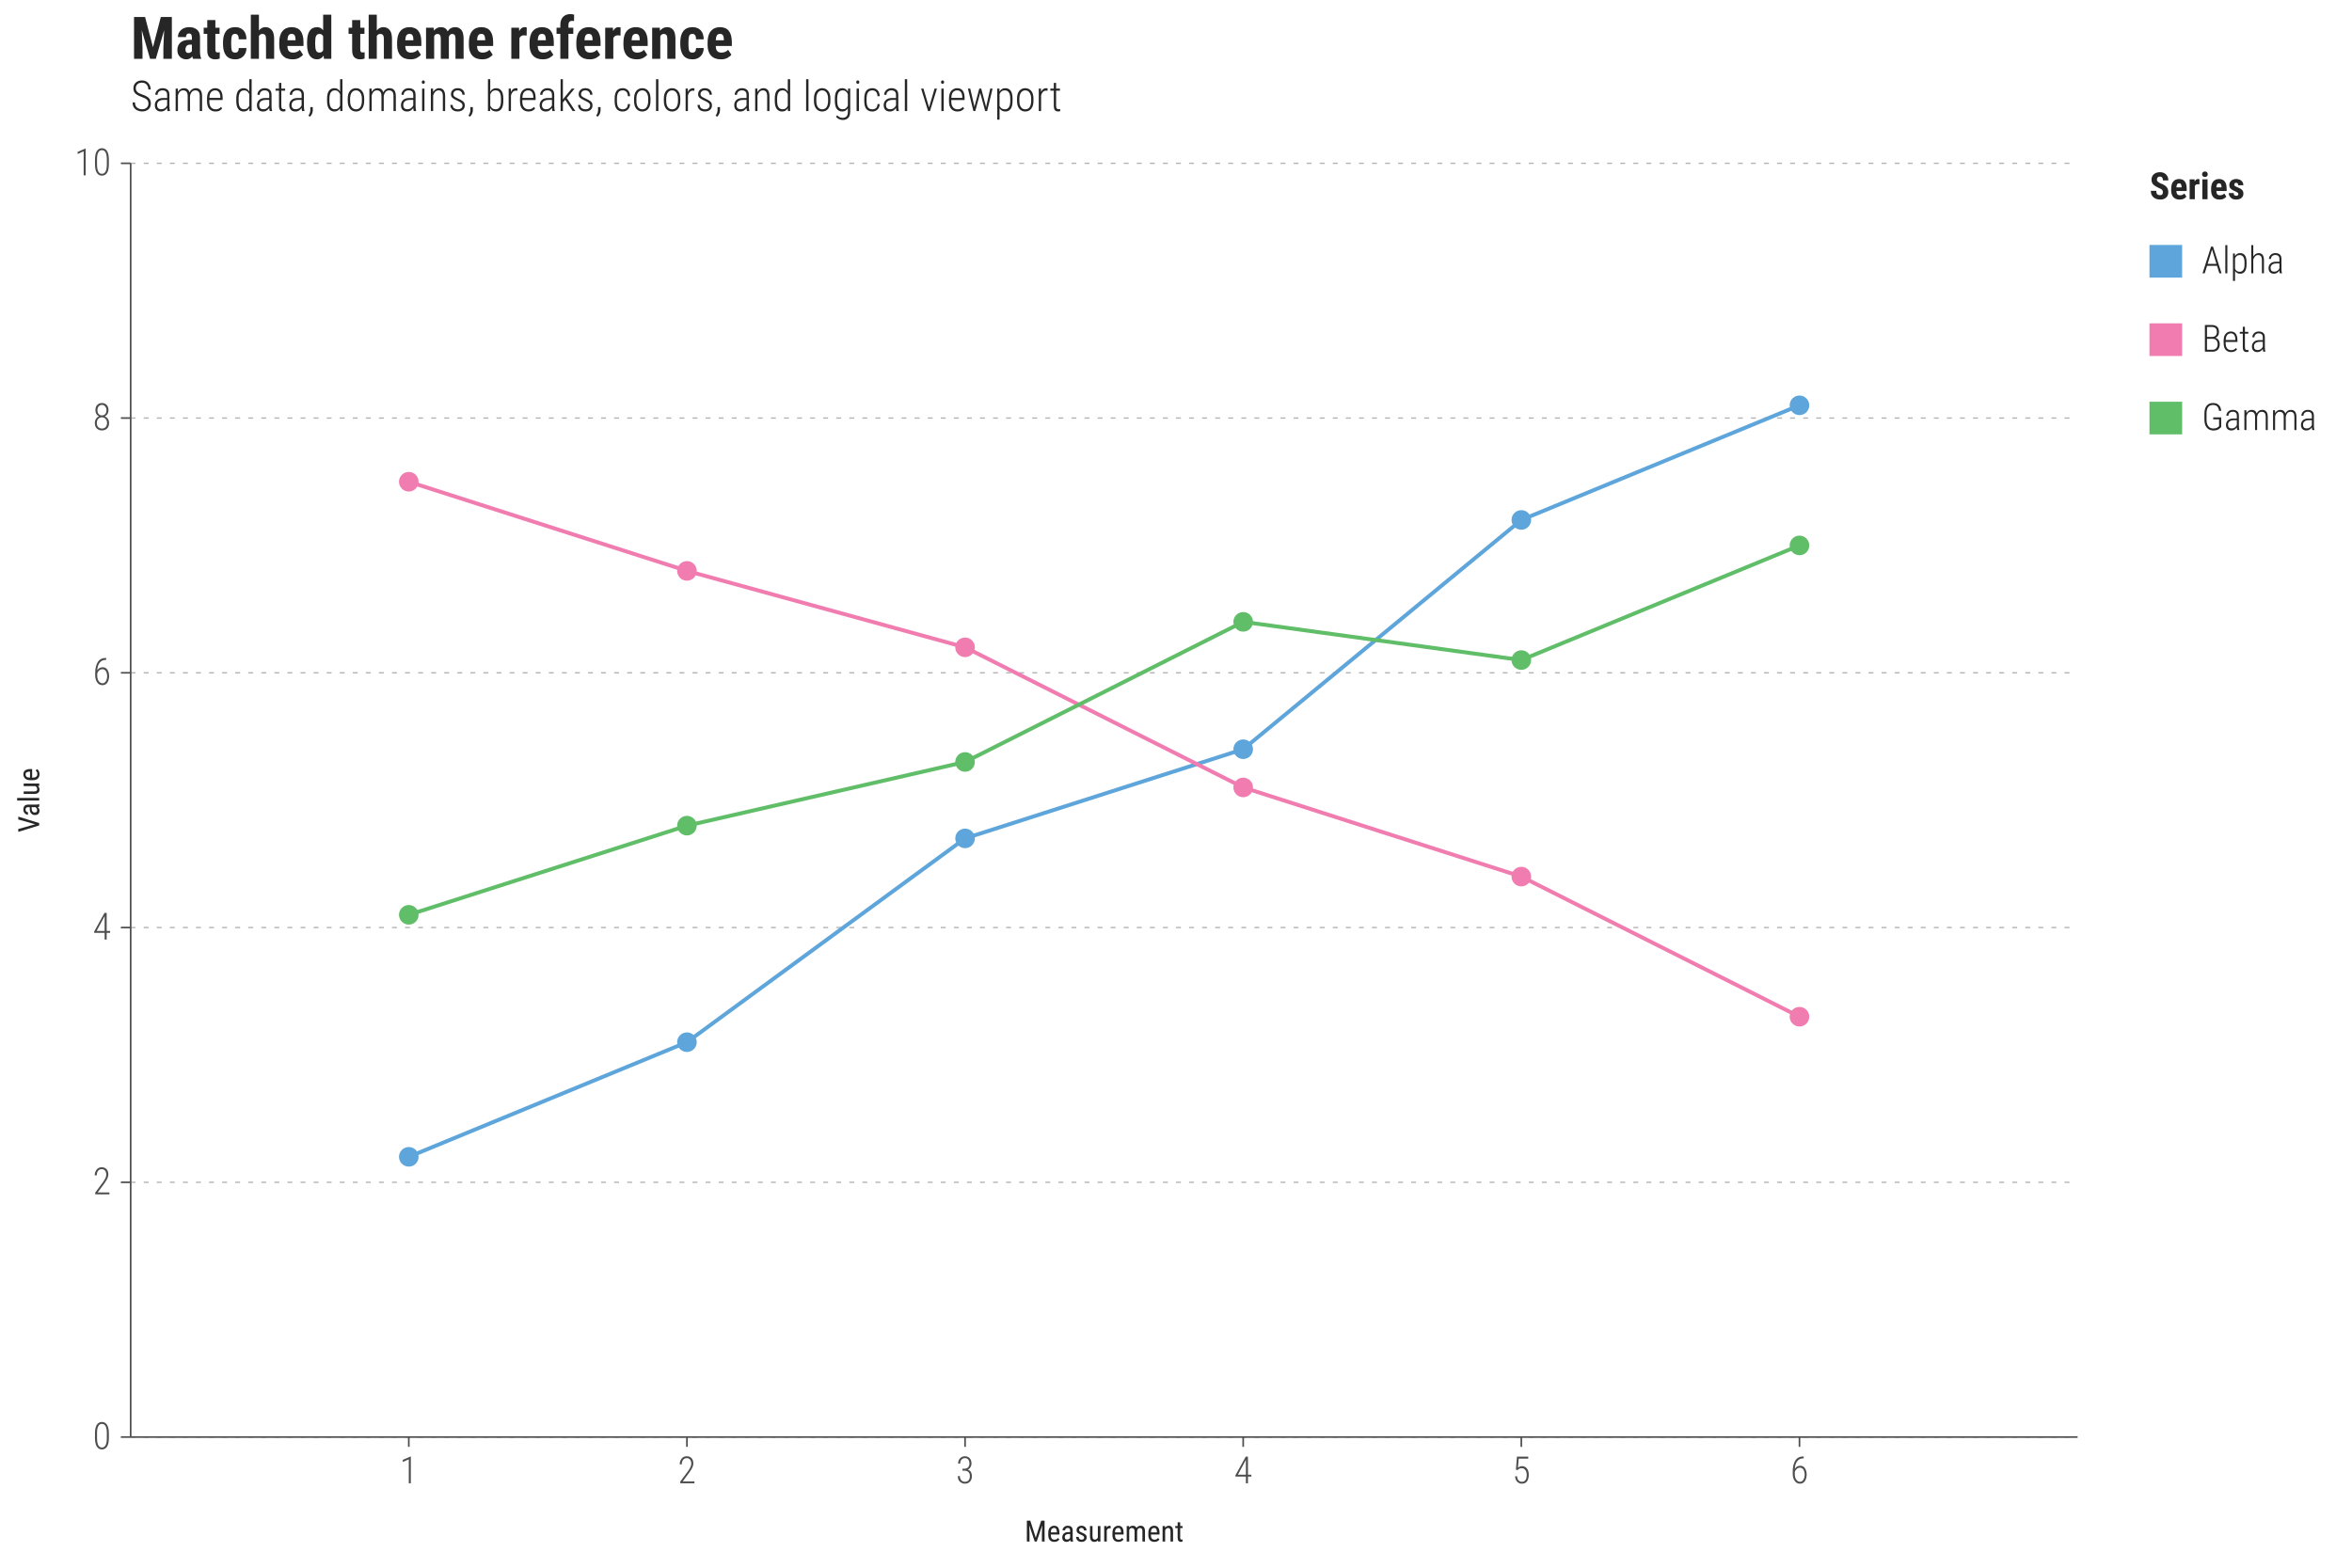
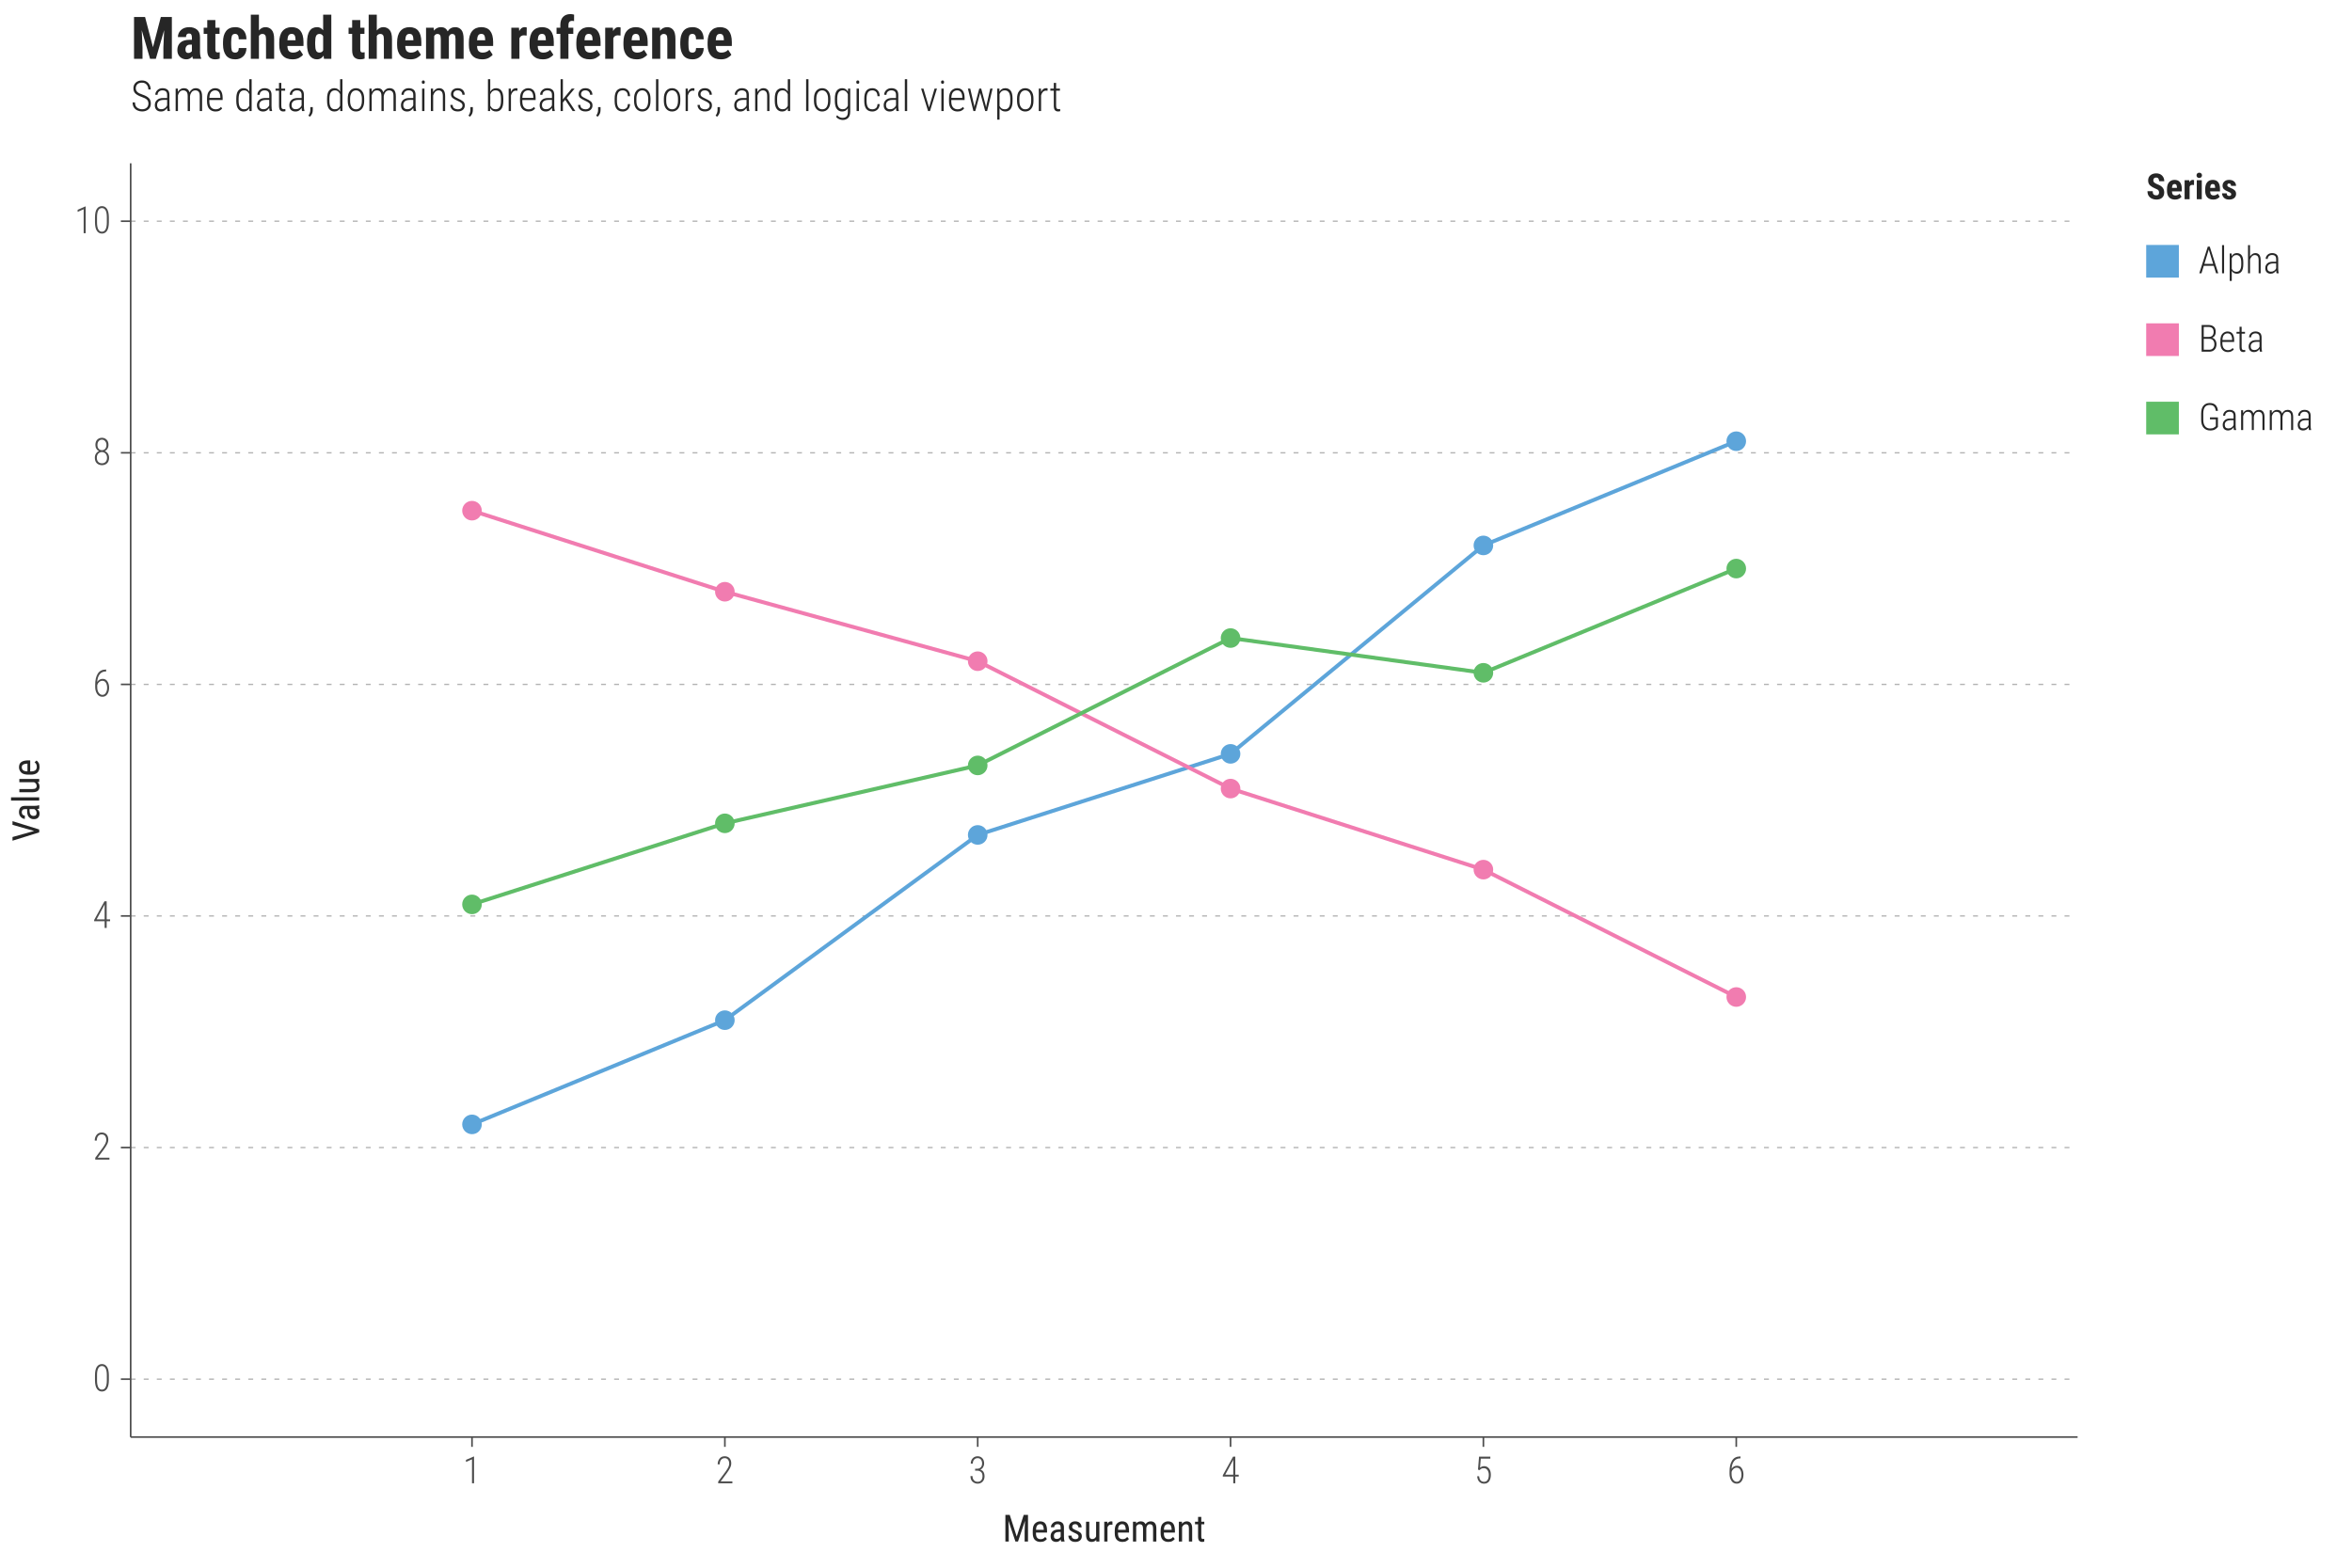
<svg xmlns="http://www.w3.org/2000/svg" width="720" height="480" viewBox="0 0 720 480" role="img" aria-label="Matched theme reference" class="gg-plot" font-family="&quot;Roboto Condensed&quot;, &quot;Arial Narrow&quot;, Arial, sans-serif" font-size="11.5" font-weight="300" text-rendering="optimizeLegibility" shape-rendering="geometricPrecision">
  <style>
@font-face{font-family:"Roboto Condensed";src:url("../../../packages/svelte/src/lib/fonts/RobotoCondensed-Light.ttf") format("truetype");font-weight:300}
@font-face{font-family:"Roboto Condensed";src:url("../../../packages/svelte/src/lib/fonts/RobotoCondensed-Regular.ttf") format("truetype");font-weight:400}
@font-face{font-family:"Roboto Condensed";src:url("../../../packages/svelte/src/lib/fonts/RobotoCondensed-Bold.ttf") format("truetype");font-weight:700}
</style>
  <rect class="gg-paper" width="720" height="480" fill="var(--gg-paper, #ffffff)" />
  <text class="gg-title" x="40" y="18" font-size="18" font-weight="700" fill="var(--gg-ink, #262626)">Matched theme reference</text>
  <text class="gg-subtitle" x="40" y="34" font-size="13" font-weight="300" fill="var(--gg-ink, #262626)">Same data, domains, breaks, colors, and logical viewport</text>
  <defs>
    <clipPath id="gg-clip-0">
      <rect width="596" height="390" />
    </clipPath>
  </defs>
  <g class="gg-panel" data-panel="0" transform="translate(40,50)">
    <rect class="gg-panel-background" width="596" height="390" fill="var(--gg-panel, #ffffff)" />
    <g class="gg-grid" stroke="var(--gg-grid, #b3b3b3)" stroke-width="0.4" stroke-dasharray="1.5 2.5" vector-effect="non-scaling-stroke">
-       <line x1="0" y1="390" x2="596" y2="390" />
-       <line x1="0" y1="312" x2="596" y2="312" />
-       <line x1="0" y1="234" x2="596" y2="234" />
-       <line x1="0" y1="156" x2="596" y2="156" />
-       <line x1="0" y1="78" x2="596" y2="78" />
-       <line x1="0" y1="0" x2="596" y2="0" />
+       <line x1="0" y1="372.27" x2="596" y2="372.27" />
+       <line x1="0" y1="301.36" x2="596" y2="301.36" />
+       <line x1="0" y1="230.45" x2="596" y2="230.45" />
+       <line x1="0" y1="159.55" x2="596" y2="159.55" />
+       <line x1="0" y1="88.64" x2="596" y2="88.64" />
+       <line x1="0" y1="17.73" x2="596" y2="17.73" />
    </g>
    <g class="gg-marks" clip-path="url(#gg-clip-0)">
      <g class="gg-batch gg-paths" data-layer="0">
-         <path d="M85.14 304.2L170.29 269.1L255.43 206.7L340.57 179.4L425.71 109.2L510.86 74.1" fill="none" stroke="#5da5da" stroke-width="1.2" stroke-linejoin="round" stroke-linecap="round" />
-         <path d="M85.14 97.5L170.29 124.8L255.43 148.2L340.57 191.1L425.71 218.4L510.86 261.3" fill="none" stroke="#f17cb0" stroke-width="1.2" stroke-linejoin="round" stroke-linecap="round" />
-         <path d="M85.14 230.1L170.29 202.8L255.43 183.3L340.57 140.4L425.71 152.1L510.86 117" fill="none" stroke="#60bd68" stroke-width="1.2" stroke-linejoin="round" stroke-linecap="round" />
+         <path d="M104.49 294.27L181.9 262.36L259.3 205.64L336.7 180.82L414.1 117L491.51 85.09" fill="none" stroke="#5da5da" stroke-width="1.2" stroke-linejoin="round" stroke-linecap="round" />
+         <path d="M104.49 106.36L181.9 131.18L259.3 152.45L336.7 191.45L414.1 216.27L491.51 255.27" fill="none" stroke="#f17cb0" stroke-width="1.2" stroke-linejoin="round" stroke-linecap="round" />
+         <path d="M104.49 226.91L181.9 202.09L259.3 184.36L336.7 145.36L414.1 156L491.51 124.09" fill="none" stroke="#60bd68" stroke-width="1.2" stroke-linejoin="round" stroke-linecap="round" />
      </g>
      <g class="gg-batch gg-points" data-layer="1">
-         <circle cx="85.14" cy="304.2" r="3" fill="#5da5da" />
-         <circle cx="170.29" cy="269.1" r="3" fill="#5da5da" />
-         <circle cx="255.43" cy="206.7" r="3" fill="#5da5da" />
-         <circle cx="340.57" cy="179.4" r="3" fill="#5da5da" />
-         <circle cx="425.71" cy="109.2" r="3" fill="#5da5da" />
-         <circle cx="510.86" cy="74.1" r="3" fill="#5da5da" />
-         <circle cx="85.14" cy="97.5" r="3" fill="#f17cb0" />
-         <circle cx="170.29" cy="124.8" r="3" fill="#f17cb0" />
-         <circle cx="255.43" cy="148.2" r="3" fill="#f17cb0" />
-         <circle cx="340.57" cy="191.1" r="3" fill="#f17cb0" />
-         <circle cx="425.71" cy="218.4" r="3" fill="#f17cb0" />
-         <circle cx="510.86" cy="261.3" r="3" fill="#f17cb0" />
-         <circle cx="85.14" cy="230.1" r="3" fill="#60bd68" />
-         <circle cx="170.29" cy="202.8" r="3" fill="#60bd68" />
-         <circle cx="255.43" cy="183.3" r="3" fill="#60bd68" />
-         <circle cx="340.57" cy="140.4" r="3" fill="#60bd68" />
-         <circle cx="425.71" cy="152.1" r="3" fill="#60bd68" />
-         <circle cx="510.86" cy="117" r="3" fill="#60bd68" />
+         <circle class="gg-shape-circle" cx="104.49" cy="294.27" r="3" fill="#5da5da" />
+         <circle class="gg-shape-circle" cx="181.9" cy="262.36" r="3" fill="#5da5da" />
+         <circle class="gg-shape-circle" cx="259.3" cy="205.64" r="3" fill="#5da5da" />
+         <circle class="gg-shape-circle" cx="336.7" cy="180.82" r="3" fill="#5da5da" />
+         <circle class="gg-shape-circle" cx="414.1" cy="117" r="3" fill="#5da5da" />
+         <circle class="gg-shape-circle" cx="491.51" cy="85.09" r="3" fill="#5da5da" />
+         <circle class="gg-shape-circle" cx="104.49" cy="106.36" r="3" fill="#f17cb0" />
+         <circle class="gg-shape-circle" cx="181.9" cy="131.18" r="3" fill="#f17cb0" />
+         <circle class="gg-shape-circle" cx="259.3" cy="152.45" r="3" fill="#f17cb0" />
+         <circle class="gg-shape-circle" cx="336.7" cy="191.45" r="3" fill="#f17cb0" />
+         <circle class="gg-shape-circle" cx="414.1" cy="216.27" r="3" fill="#f17cb0" />
+         <circle class="gg-shape-circle" cx="491.51" cy="255.27" r="3" fill="#f17cb0" />
+         <circle class="gg-shape-circle" cx="104.49" cy="226.91" r="3" fill="#60bd68" />
+         <circle class="gg-shape-circle" cx="181.9" cy="202.09" r="3" fill="#60bd68" />
+         <circle class="gg-shape-circle" cx="259.3" cy="184.36" r="3" fill="#60bd68" />
+         <circle class="gg-shape-circle" cx="336.7" cy="145.36" r="3" fill="#60bd68" />
+         <circle class="gg-shape-circle" cx="414.1" cy="156" r="3" fill="#60bd68" />
+         <circle class="gg-shape-circle" cx="491.51" cy="124.09" r="3" fill="#60bd68" />
      </g>
    </g>
  </g>
  <g class="gg-axis gg-axis-x" transform="translate(40,440)">
    <line class="gg-axis-line" x1="0" y1="0" x2="596" y2="0" stroke="var(--gg-axisLine, #4d4d4d)" stroke-width="0.5" vector-effect="non-scaling-stroke" />
-     <g class="gg-tick" transform="translate(85.14,0)">
+     <g class="gg-tick" transform="translate(104.49,0)">
      <line y2="3" stroke="var(--gg-tickColor, #4d4d4d)" stroke-width="0.5" vector-effect="non-scaling-stroke" />
      <text y="6" dy="0.71em" text-anchor="middle" fill="var(--gg-axisText, #4d4d4d)" font-size="11.5" font-weight="300">1</text>
    </g>
-     <g class="gg-tick" transform="translate(170.29,0)">
+     <g class="gg-tick" transform="translate(181.9,0)">
      <line y2="3" stroke="var(--gg-tickColor, #4d4d4d)" stroke-width="0.5" vector-effect="non-scaling-stroke" />
      <text y="6" dy="0.71em" text-anchor="middle" fill="var(--gg-axisText, #4d4d4d)" font-size="11.5" font-weight="300">2</text>
    </g>
-     <g class="gg-tick" transform="translate(255.43,0)">
+     <g class="gg-tick" transform="translate(259.3,0)">
      <line y2="3" stroke="var(--gg-tickColor, #4d4d4d)" stroke-width="0.5" vector-effect="non-scaling-stroke" />
      <text y="6" dy="0.71em" text-anchor="middle" fill="var(--gg-axisText, #4d4d4d)" font-size="11.5" font-weight="300">3</text>
    </g>
-     <g class="gg-tick" transform="translate(340.57,0)">
+     <g class="gg-tick" transform="translate(336.7,0)">
      <line y2="3" stroke="var(--gg-tickColor, #4d4d4d)" stroke-width="0.5" vector-effect="non-scaling-stroke" />
      <text y="6" dy="0.71em" text-anchor="middle" fill="var(--gg-axisText, #4d4d4d)" font-size="11.5" font-weight="300">4</text>
    </g>
-     <g class="gg-tick" transform="translate(425.71,0)">
+     <g class="gg-tick" transform="translate(414.1,0)">
      <line y2="3" stroke="var(--gg-tickColor, #4d4d4d)" stroke-width="0.5" vector-effect="non-scaling-stroke" />
      <text y="6" dy="0.71em" text-anchor="middle" fill="var(--gg-axisText, #4d4d4d)" font-size="11.5" font-weight="300">5</text>
    </g>
-     <g class="gg-tick" transform="translate(510.86,0)">
+     <g class="gg-tick" transform="translate(491.51,0)">
      <line y2="3" stroke="var(--gg-tickColor, #4d4d4d)" stroke-width="0.5" vector-effect="non-scaling-stroke" />
      <text y="6" dy="0.71em" text-anchor="middle" fill="var(--gg-axisText, #4d4d4d)" font-size="11.5" font-weight="300">6</text>
    </g>
  </g>
  <g class="gg-axis gg-axis-y" transform="translate(40,50)">
    <line class="gg-axis-line" x1="0" y1="0" x2="0" y2="390" stroke="var(--gg-axisLine, #4d4d4d)" stroke-width="0.5" vector-effect="non-scaling-stroke" />
-     <g class="gg-tick" transform="translate(0,390)">
+     <g class="gg-tick" transform="translate(0,372.27)">
      <line x2="-3" stroke="var(--gg-tickColor, #4d4d4d)" stroke-width="0.5" vector-effect="non-scaling-stroke" />
      <text x="-6" dy="0.32em" text-anchor="end" fill="var(--gg-axisText, #4d4d4d)" font-size="11.5" font-weight="300">0</text>
    </g>
-     <g class="gg-tick" transform="translate(0,312)">
+     <g class="gg-tick" transform="translate(0,301.36)">
      <line x2="-3" stroke="var(--gg-tickColor, #4d4d4d)" stroke-width="0.5" vector-effect="non-scaling-stroke" />
      <text x="-6" dy="0.32em" text-anchor="end" fill="var(--gg-axisText, #4d4d4d)" font-size="11.5" font-weight="300">2</text>
    </g>
-     <g class="gg-tick" transform="translate(0,234)">
+     <g class="gg-tick" transform="translate(0,230.45)">
      <line x2="-3" stroke="var(--gg-tickColor, #4d4d4d)" stroke-width="0.5" vector-effect="non-scaling-stroke" />
      <text x="-6" dy="0.32em" text-anchor="end" fill="var(--gg-axisText, #4d4d4d)" font-size="11.5" font-weight="300">4</text>
    </g>
-     <g class="gg-tick" transform="translate(0,156)">
+     <g class="gg-tick" transform="translate(0,159.55)">
      <line x2="-3" stroke="var(--gg-tickColor, #4d4d4d)" stroke-width="0.5" vector-effect="non-scaling-stroke" />
      <text x="-6" dy="0.32em" text-anchor="end" fill="var(--gg-axisText, #4d4d4d)" font-size="11.5" font-weight="300">6</text>
    </g>
-     <g class="gg-tick" transform="translate(0,78)">
+     <g class="gg-tick" transform="translate(0,88.64)">
      <line x2="-3" stroke="var(--gg-tickColor, #4d4d4d)" stroke-width="0.5" vector-effect="non-scaling-stroke" />
      <text x="-6" dy="0.32em" text-anchor="end" fill="var(--gg-axisText, #4d4d4d)" font-size="11.5" font-weight="300">8</text>
    </g>
-     <g class="gg-tick" transform="translate(0,0)">
+     <g class="gg-tick" transform="translate(0,17.73)">
      <line x2="-3" stroke="var(--gg-tickColor, #4d4d4d)" stroke-width="0.5" vector-effect="non-scaling-stroke" />
      <text x="-6" dy="0.32em" text-anchor="end" fill="var(--gg-axisText, #4d4d4d)" font-size="11.5" font-weight="300">10</text>
    </g>
  </g>
-   <text class="gg-axis-title" x="338" y="472" text-anchor="middle" fill="var(--gg-ink, #262626)" font-size="9" font-weight="400">Measurement</text>
-   <text class="gg-axis-title" transform="translate(12,245) rotate(-90)" text-anchor="middle" fill="var(--gg-ink, #262626)" font-size="9" font-weight="400">Value</text>
-   <g class="gg-legend gg-legend-color" transform="translate(654,50)">
-     <text class="gg-legend-title" x="4" y="11" font-weight="bold" fill="var(--gg-ink, #262626)">Series</text>
+   <text class="gg-axis-title" x="338" y="472" text-anchor="middle" fill="var(--gg-ink, #262626)" font-size="11.5" font-weight="400">Measurement</text>
+   <text class="gg-axis-title" transform="translate(12,245) rotate(-90)" text-anchor="middle" fill="var(--gg-ink, #262626)" font-size="11.5" font-weight="400">Value</text>
+   <g class="gg-legend gg-legend-color gg-legend-right gg-legend-vertical" transform="translate(653,50)">
+     <text class="gg-legend-title" x="4" y="11" font-size="11" font-weight="bold" fill="var(--gg-ink, #262626)">Series</text>
    <rect class="gg-legend-swatch" x="4" y="25" width="10" height="10" fill="#5da5da" />
-     <text class="gg-legend-label" x="20" y="30" dy="0.32em" fill="var(--gg-ink, #262626)">Alpha</text>
+     <text class="gg-legend-label" x="20" y="30" dy="0.32em" font-size="11.5" fill="var(--gg-ink, #262626)">Alpha</text>
    <rect class="gg-legend-swatch" x="4" y="49" width="10" height="10" fill="#f17cb0" />
-     <text class="gg-legend-label" x="20" y="54" dy="0.32em" fill="var(--gg-ink, #262626)">Beta</text>
+     <text class="gg-legend-label" x="20" y="54" dy="0.32em" font-size="11.5" fill="var(--gg-ink, #262626)">Beta</text>
    <rect class="gg-legend-swatch" x="4" y="73" width="10" height="10" fill="#60bd68" />
-     <text class="gg-legend-label" x="20" y="78" dy="0.32em" fill="var(--gg-ink, #262626)">Gamma</text>
+     <text class="gg-legend-label" x="20" y="78" dy="0.32em" font-size="11.5" fill="var(--gg-ink, #262626)">Gamma</text>
  </g>
</svg>
